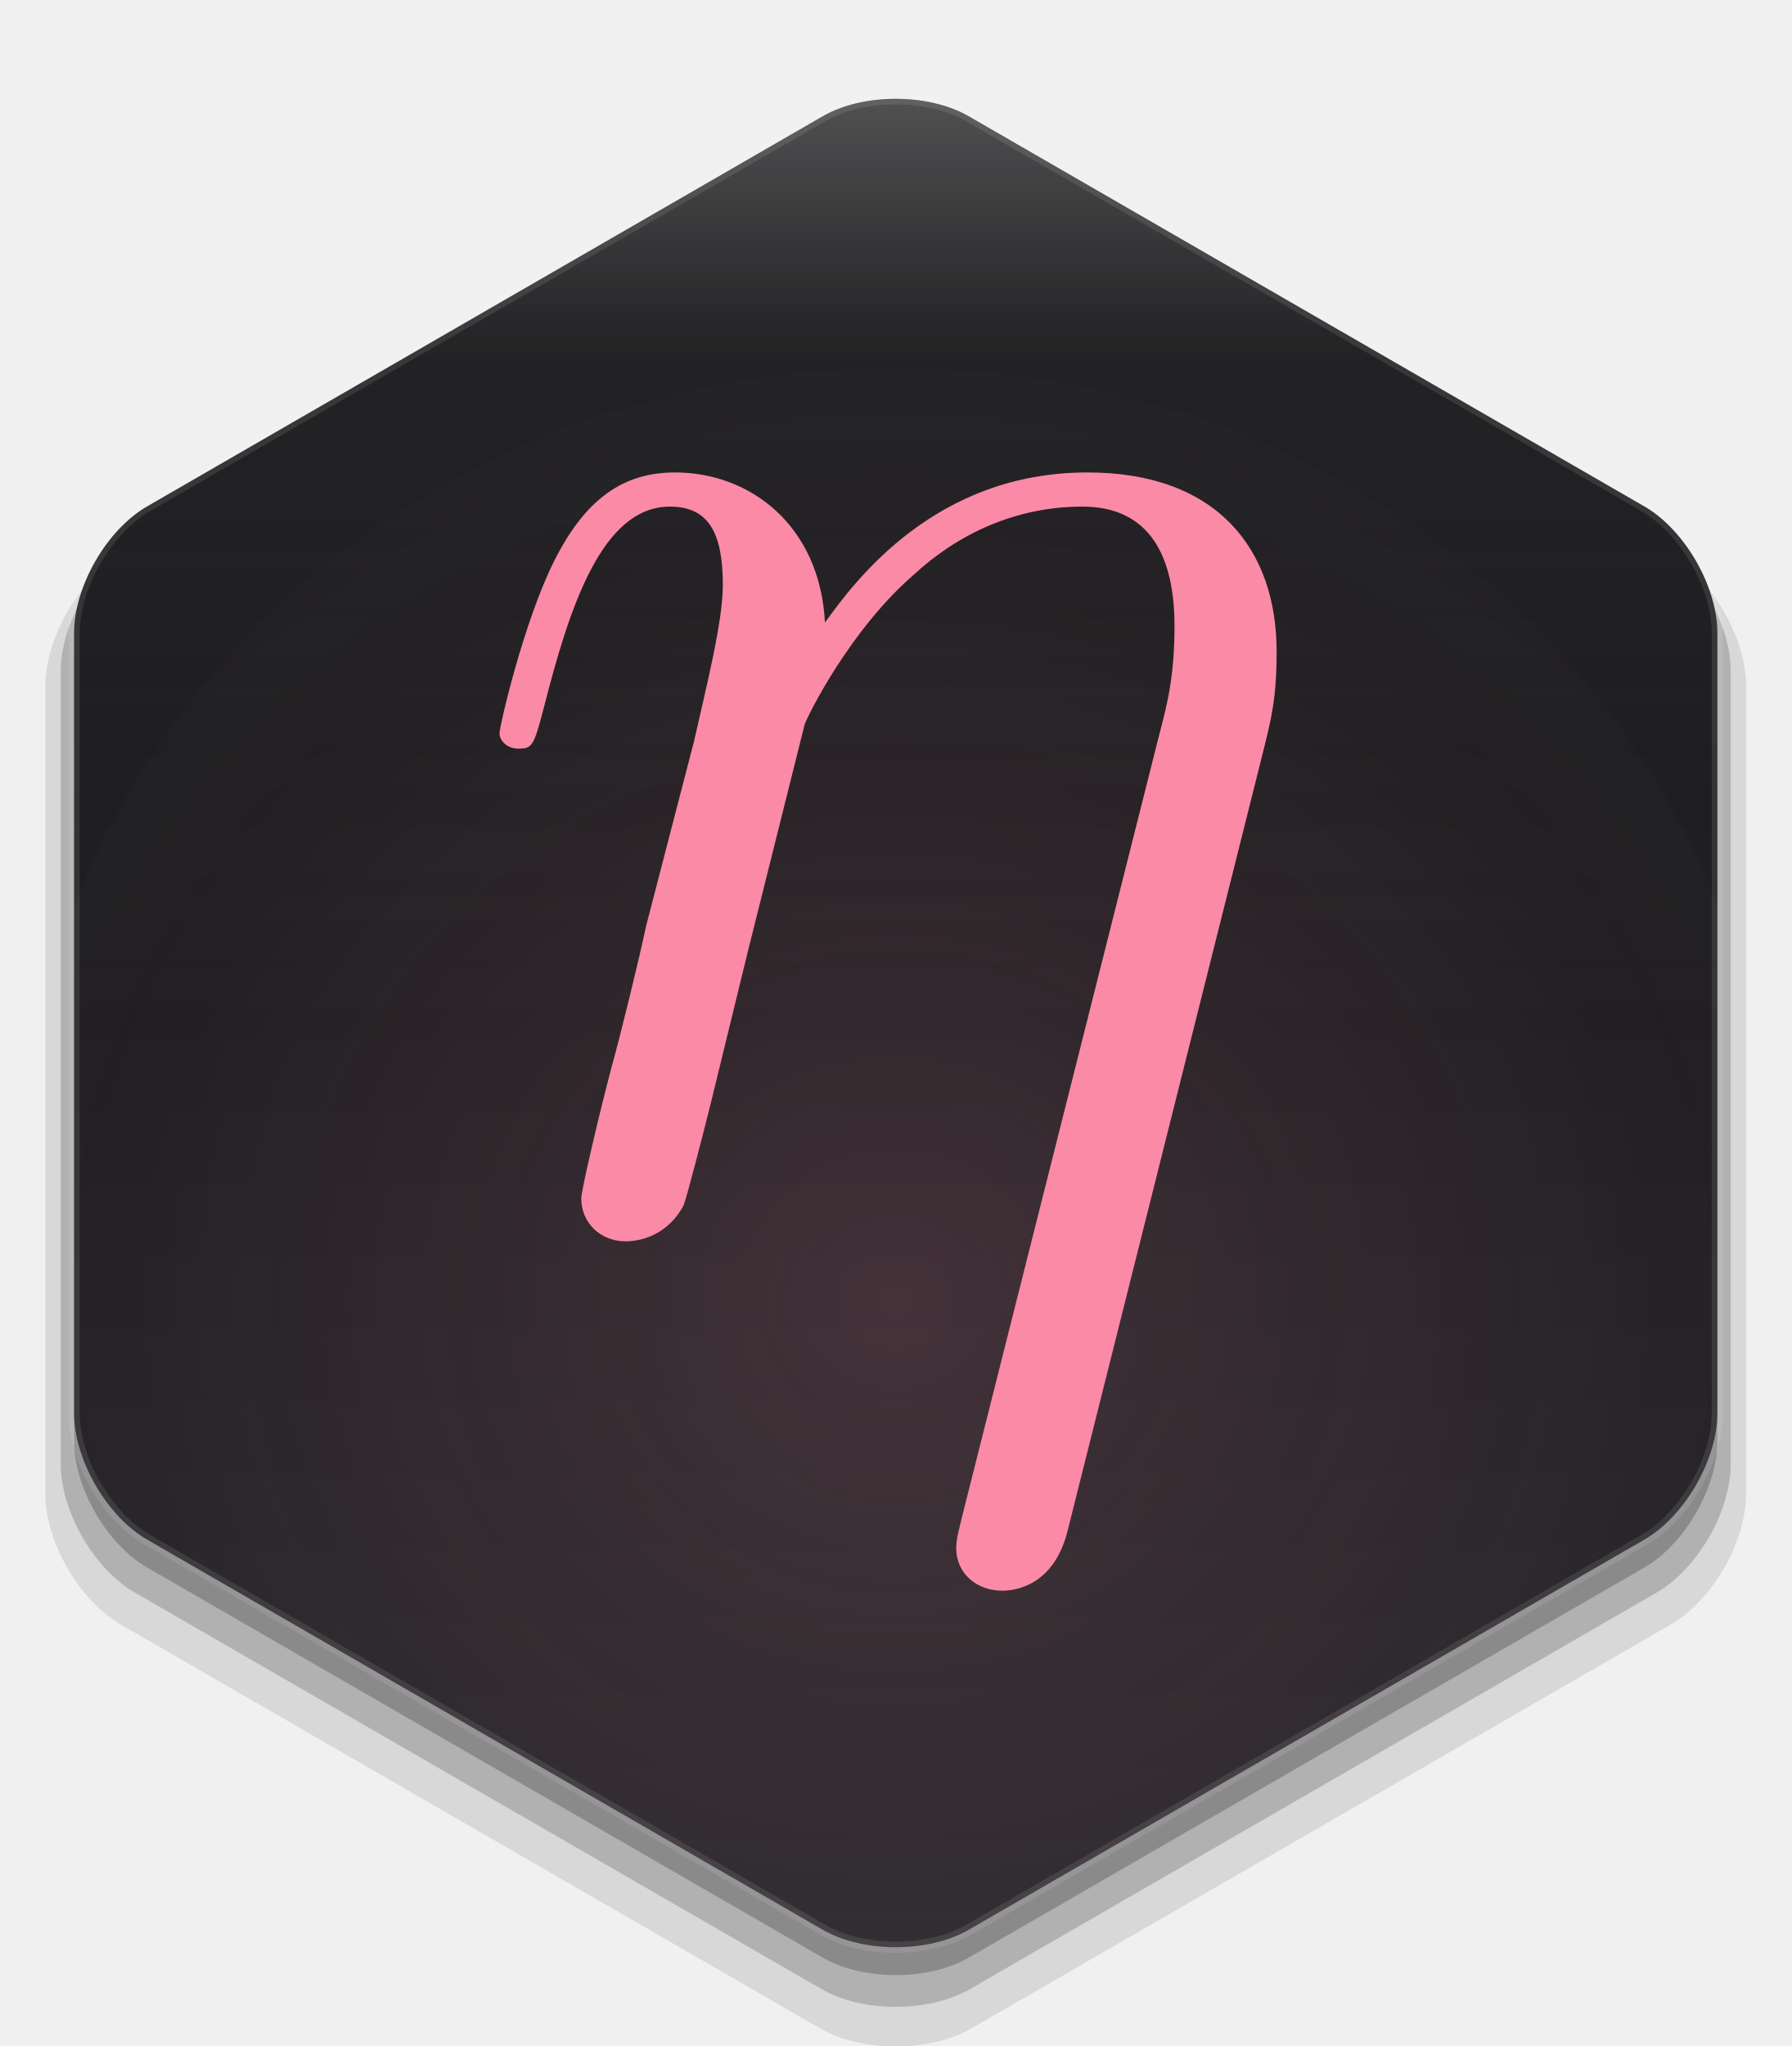
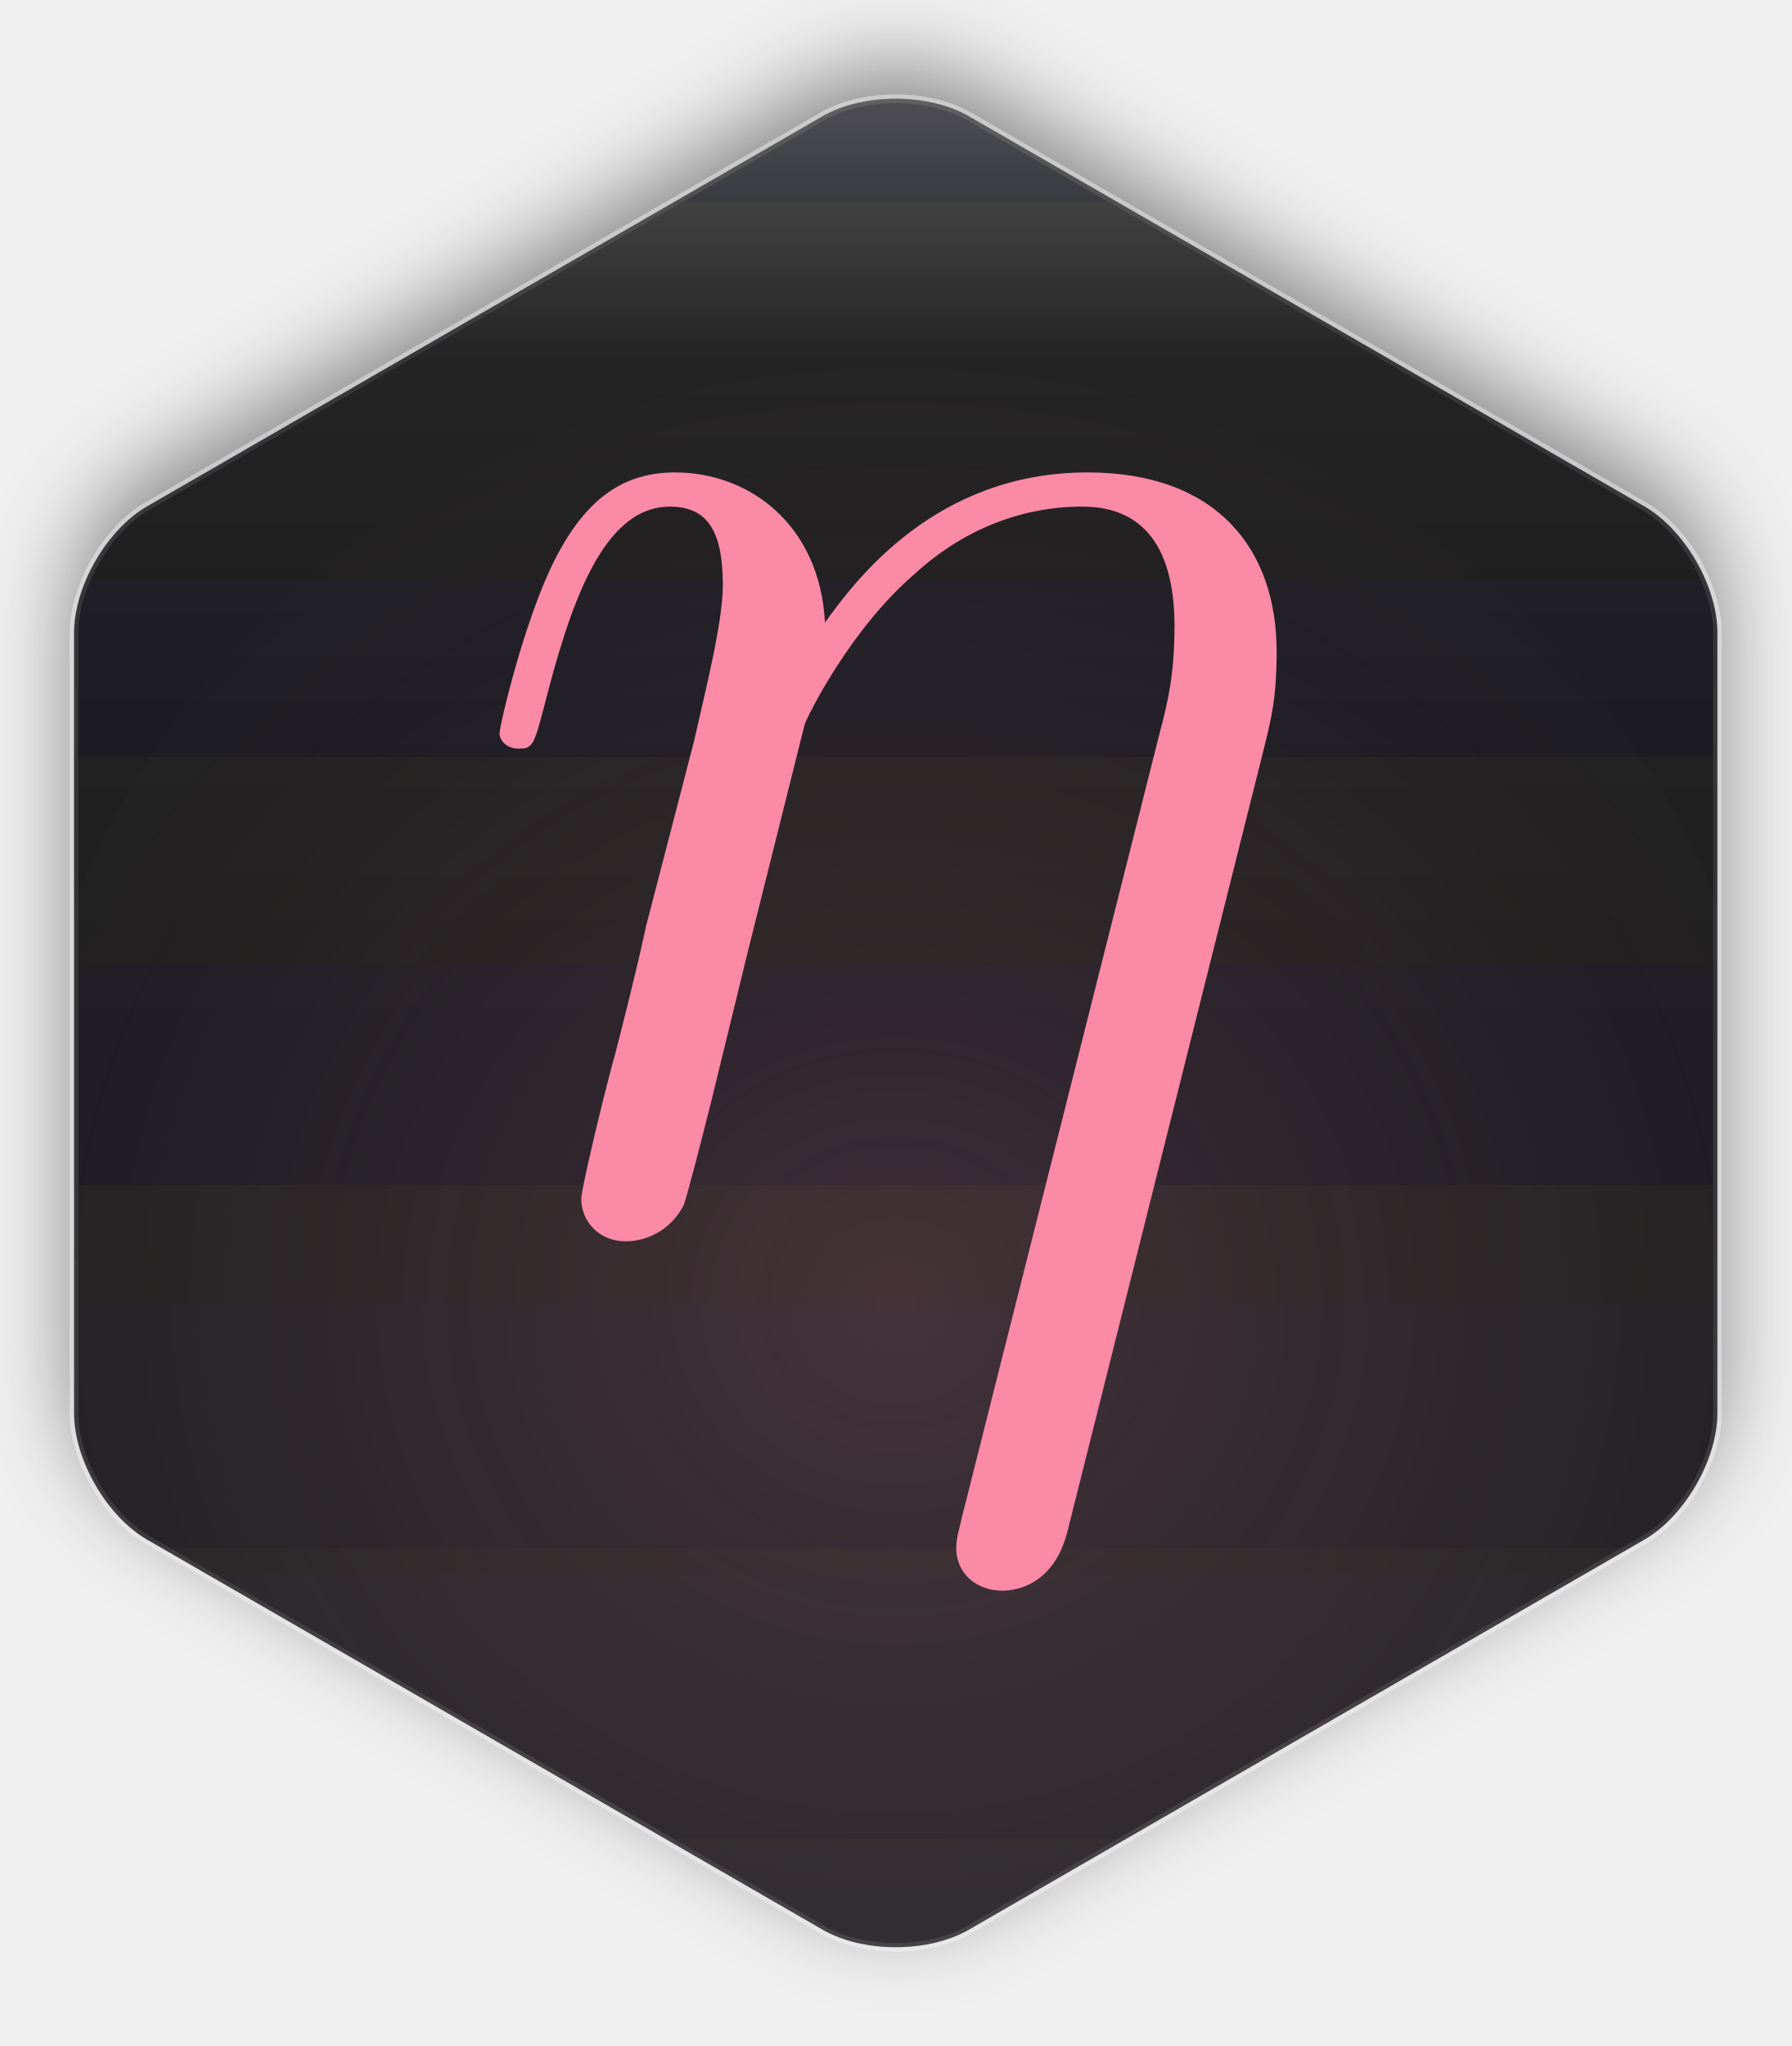
<svg xmlns="http://www.w3.org/2000/svg" version="1.1" id="svg1" width="160.575" height="183.361" viewBox="0 0 160.575 183.361">
  <defs id="defs1">
    <linearGradient id="glassFill" x1="0" y1="0" x2="0" y2="1">
      <stop offset="0%" stop-color="#2a2a2e" />
      <stop offset="55%" stop-color="#1c1c1f" />
      <stop offset="100%" stop-color="#101012" />
    </linearGradient>
    <linearGradient id="topHighlight" x1="0" y1="0" x2="0" y2="1">
      <stop offset="0%" stop-color="#ffffff" stop-opacity="0.35" />
      <stop offset="35%" stop-color="#ffffff" stop-opacity="0.06" />
      <stop offset="100%" stop-color="#ffffff" stop-opacity="0" />
    </linearGradient>
    <radialGradient id="etaGlow" cx="50%" cy="58%" r="65%">
      <stop offset="0%" stop-color="#fb8aa7" stop-opacity="0.16" />
      <stop offset="30%" stop-color="#fb8aa7" stop-opacity="0.09" />
      <stop offset="70%" stop-color="#fb8aa7" stop-opacity="0.02" />
      <stop offset="100%" stop-color="#fb8aa7" stop-opacity="0" />
    </radialGradient>
    <clipPath id="hexClip" clipPathUnits="userSpaceOnUse">
      <path d="M 4.91,60.945 50.325,34.724 c 2.712,-1.565 4.91,-5.373 4.91,-8.504 v -52.441 c 0,-3.131 -2.198,-6.938 -4.91,-8.504 L 4.91,-60.945 c -2.712,-1.565 -7.108,-1.565 -9.819,0 l -45.416,26.221 c -2.712,1.565 -4.91,5.373 -4.91,8.504 v 52.441 c 0,3.131 2.198,6.938 4.91,8.504 L -4.91,60.945 c 2.712,1.565 7.108,1.565 9.819,0 z" transform="matrix(1.333333,0,0,-1.333333,80.288,91.68133)" />
    </clipPath>
+     <filter id="hexShadow" x="-20%" y="-20%" width="140%" height="140%">
+       <feGaussianBlur in="SourceAlpha" stdDeviation="3" />
+       <feOffset dx="0" dy="2" result="offsetBlur" />
+       <feComponentTransfer>
+         <feFuncA type="linear" slope="0.45" />
+       </feComponentTransfer>
+       <feMerge>
+         <feMergeNode />
+         <feMergeNode in="SourceGraphic" />
+       </feMerge>
+     </filter>
  </defs>
  <g id="g1">
-     <path d="M 4.91,60.945 50.325,34.724 c 2.712,-1.565 4.91,-5.373 4.91,-8.504 v -52.441 c 0,-3.131 -2.198,-6.938 -4.91,-8.504 L 4.91,-60.945 c -2.712,-1.565 -7.108,-1.565 -9.819,0 l -45.416,26.221 c -2.712,1.565 -4.91,5.373 -4.91,8.504 v 52.441 c 0,3.131 2.198,6.938 4.91,8.504 L -4.91,60.945 c 2.712,1.565 7.108,1.565 9.819,0 z" style="fill:#000000;fill-opacity:0.10;stroke:none" transform="matrix(1.38,0,0,-1.38,80.288,97.68133)" />
-     <path d="M 4.91,60.945 50.325,34.724 c 2.712,-1.565 4.91,-5.373 4.91,-8.504 v -52.441 c 0,-3.131 -2.198,-6.938 -4.91,-8.504 L 4.91,-60.945 c -2.712,-1.565 -7.108,-1.565 -9.819,0 l -45.416,26.221 c -2.712,1.565 -4.91,5.373 -4.91,8.504 v 52.441 c 0,3.131 2.198,6.938 4.91,8.504 L -4.91,60.945 c 2.712,1.565 7.108,1.565 9.819,0 z" style="fill:#000000;fill-opacity:0.18;stroke:none" transform="matrix(1.355,0,0,-1.355,80.288,95.68133)" />
-     <path d="M 4.91,60.945 50.325,34.724 c 2.712,-1.565 4.91,-5.373 4.91,-8.504 v -52.441 c 0,-3.131 -2.198,-6.938 -4.91,-8.504 L 4.91,-60.945 c -2.712,-1.565 -7.108,-1.565 -9.819,0 l -45.416,26.221 c -2.712,1.565 -4.91,5.373 -4.91,8.504 v 52.441 c 0,3.131 2.198,6.938 4.91,8.504 L -4.91,60.945 c 2.712,1.565 7.108,1.565 9.819,0 z" style="fill:#000000;fill-opacity:0.22;stroke:none" transform="matrix(1.333333,0,0,-1.333333,80.288,94.18133)" />
-     <path id="hexBase" d="M 4.91,60.945 50.325,34.724 c 2.712,-1.565 4.91,-5.373 4.91,-8.504 v -52.441 c 0,-3.131 -2.198,-6.938 -4.91,-8.504 L 4.91,-60.945 c -2.712,-1.565 -7.108,-1.565 -9.819,0 l -45.416,26.221 c -2.712,1.565 -4.91,5.373 -4.91,8.504 v 52.441 c 0,3.131 2.198,6.938 4.91,8.504 L -4.91,60.945 c 2.712,1.565 7.108,1.565 9.819,0 z" style="fill:url(#glassFill);stroke:#ffffff;stroke-opacity:0.10;stroke-width:0.75" transform="matrix(1.333333,0,0,-1.333333,80.288,91.68133)" />
+     <path id="hexBase" d="M 4.91,60.945 50.325,34.724 c 2.712,-1.565 4.91,-5.373 4.91,-8.504 v -52.441 c 0,-3.131 -2.198,-6.938 -4.91,-8.504 L 4.91,-60.945 c -2.712,-1.565 -7.108,-1.565 -9.819,0 l -45.416,26.221 c -2.712,1.565 -4.91,5.373 -4.91,8.504 v 52.441 c 0,3.131 2.198,6.938 4.91,8.504 L -4.91,60.945 c 2.712,1.565 7.108,1.565 9.819,0 z" style="fill:url(#glassFill);stroke:#ffffff;stroke-opacity:0.10;stroke-width:0.75;vector-effect:non-scaling-stroke" filter="url(#hexShadow)" transform="matrix(1.333333,0,0,-1.333333,80.288,91.68133)" />
    <rect x="0" y="0" width="160.575" height="92" fill="url(#topHighlight)" clip-path="url(#hexClip)" />
    <ellipse cx="80.29" cy="105" rx="78" ry="72" fill="url(#etaGlow)" clip-path="url(#hexClip)" />
    <path id="path2" d="m 54.422,-31.734 c 0.574,-2.297 0.914,-3.668 0.914,-6.762 0,-6.879 -4.008,-12.035 -12.715,-12.035 -10.195,0 -15.586,7.219 -17.648,10.09 -0.34,-6.539 -5.039,-10.09 -10.078,-10.09 -3.328,0 -5.953,1.605 -8.133,5.965 -2.062,4.125 -3.668,11.109 -3.668,11.566 0,0.457 0.457,1.031 1.266,1.031 0.914,0 1.031,-0.117 1.711,-2.742 1.723,-6.762 3.902,-13.523 8.484,-13.523 2.637,0 3.551,1.828 3.551,5.273 0,2.52 -1.148,6.984 -1.945,10.535 l -3.211,12.375 c -0.457,2.18 -1.723,7.336 -2.297,9.398 -0.797,2.977 -2.063,8.355 -2.063,8.93 0,1.605 1.266,2.871 2.977,2.871 1.383,0 2.988,-0.691 3.902,-2.414 0.223,-0.562 1.254,-4.582 1.828,-6.867 l 2.52,-10.313 3.785,-15.129 c 0.234,-0.68 3.094,-6.41 7.336,-10.078 2.977,-2.754 6.867,-4.582 11.344,-4.582 4.582,0 6.188,3.434 6.188,8.016 0,3.328 -0.457,5.156 -1.031,7.336 L 34.149,19.817 c -0.117,0.574 -0.352,1.266 -0.352,1.957 0,1.711 1.383,2.859 3.094,2.859 1.031,0 3.445,-0.457 4.359,-3.891 z m 0,0" style="fill:#fb8aa7;fill-opacity:1;fill-rule:nonzero;stroke:none" aria-label="η" transform="matrix(1.333333,0,0,1.333333,40.648,109.7147)" />
  </g>
</svg>
